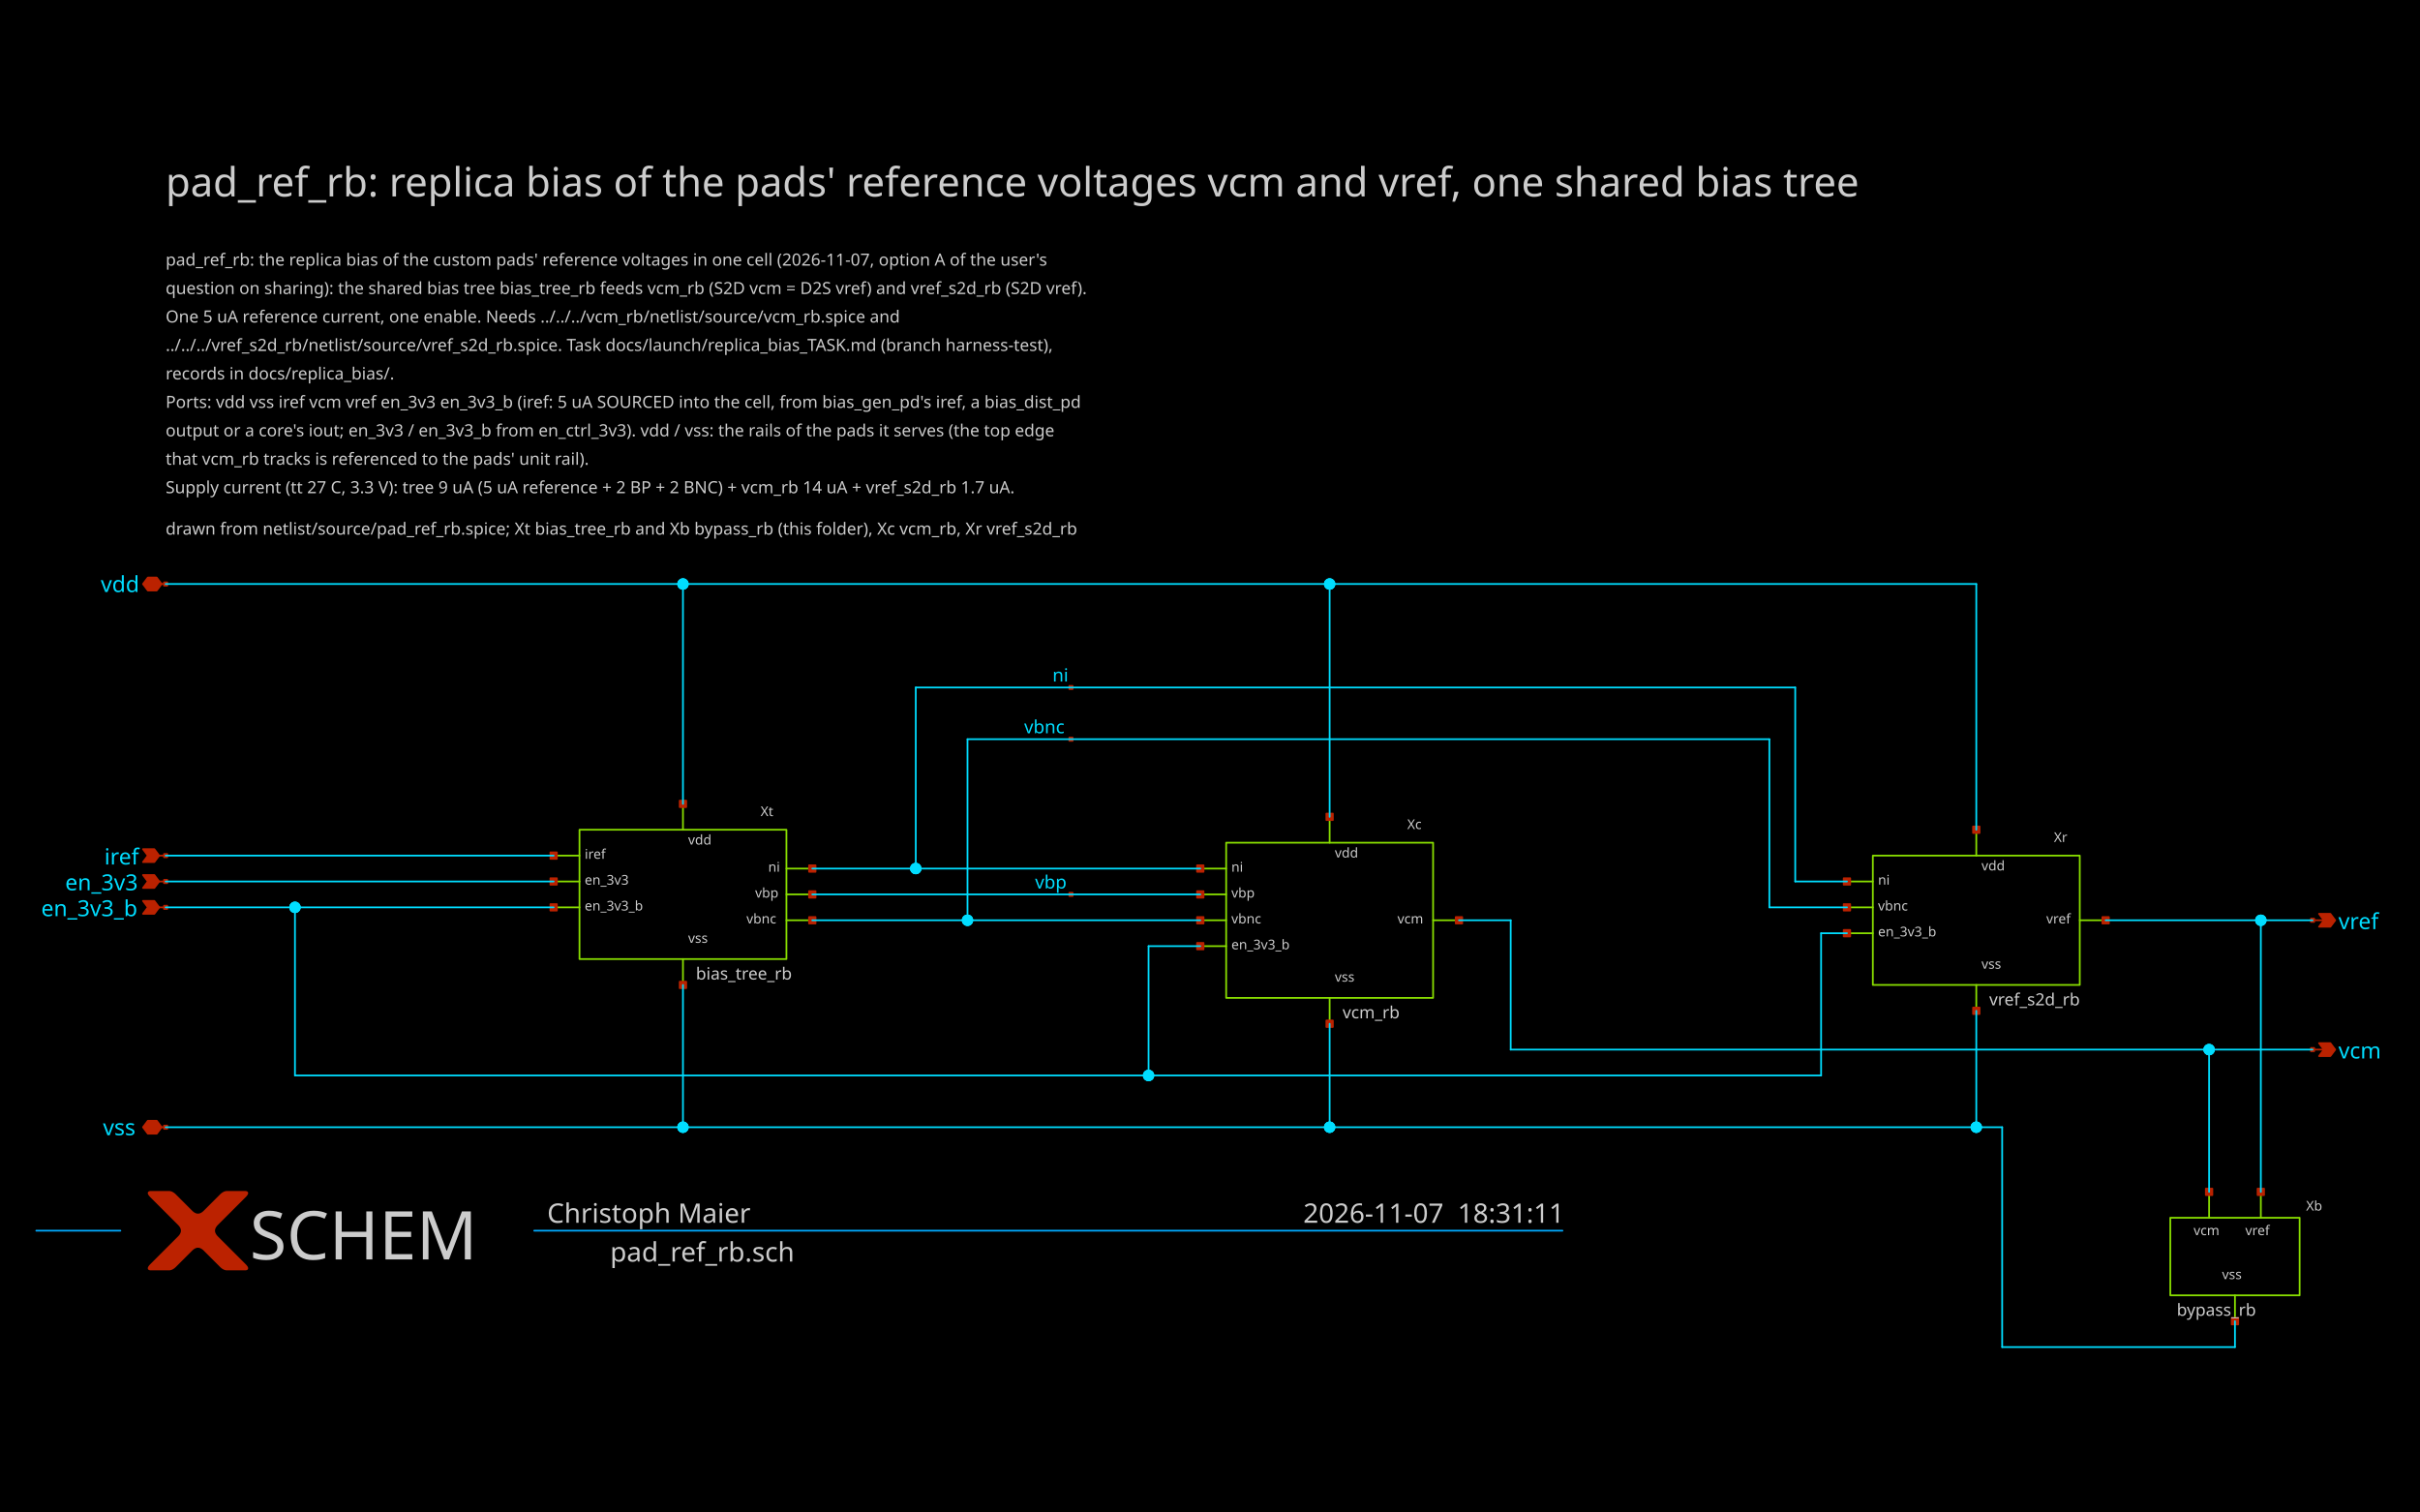
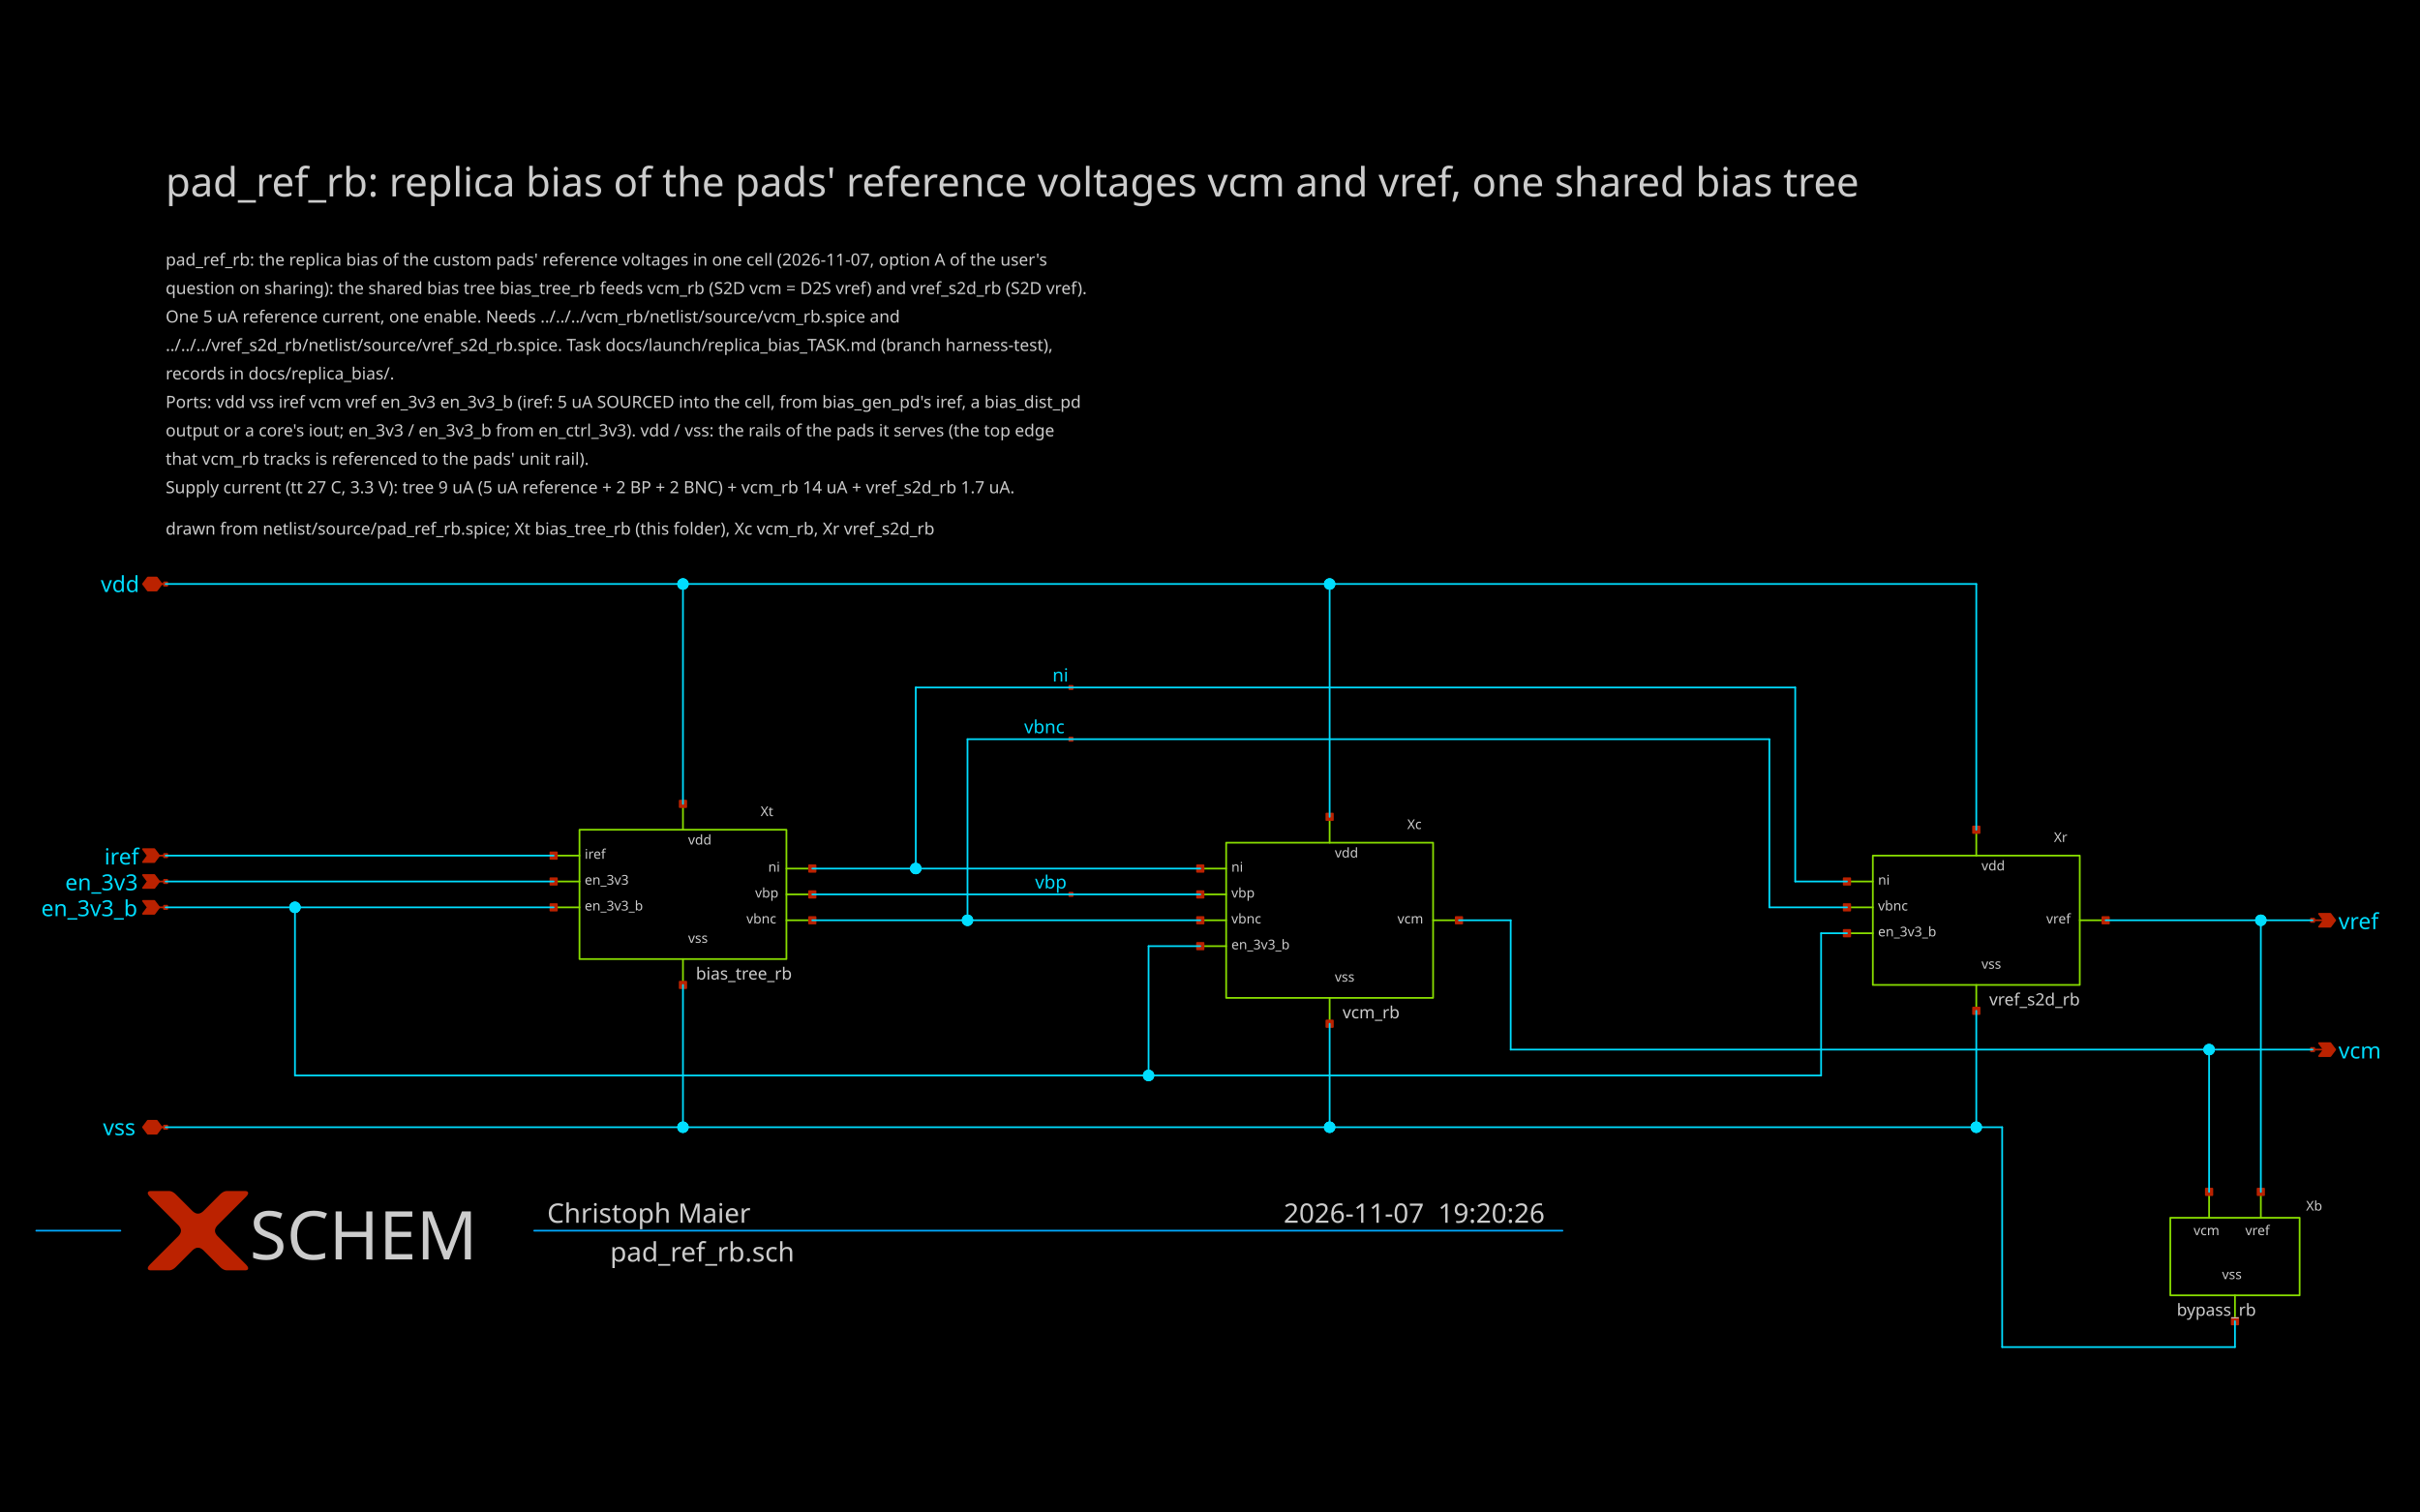
<svg xmlns="http://www.w3.org/2000/svg" width="1111" height="694" version="1.1">
  <style type="text/css">
.l0{
  fill: #000000;
  stroke: #000000;
  stroke-linecap:round;
  stroke-linejoin:round;
  stroke-width: 0.802;
}
.l1{
  fill: #00ddff;
  stroke: #00ddff;
  stroke-linecap:round;
  stroke-linejoin:round;
  stroke-width: 0.802;
}
.l2{
  fill: #4f4f4f; fill-opacity: 0.2;
  stroke: #4f4f4f;
  stroke-linecap:round;
  stroke-linejoin:round;
  stroke-width: 0.802;
}
.l3{
  fill: #cccccc; fill-opacity: 0.5;
  stroke: #cccccc;
  stroke-linecap:round;
  stroke-linejoin:round;
  stroke-width: 0.802;
}
.l4{
  fill: #88dd00;
  stroke: #88dd00;
  stroke-linecap:round;
  stroke-linejoin:round;
  stroke-width: 0.802;
}
.l5{
  fill: #bb2200;
  stroke: #bb2200;
  stroke-linecap:round;
  stroke-linejoin:round;
  stroke-width: 0.802;
}
.l6{
  fill: #00aaff; fill-opacity: 0.5;
  stroke: #00aaff;
  stroke-linecap:round;
  stroke-linejoin:round;
  stroke-width: 0.802;
}
.l7{
  fill: #ff0000; fill-opacity: 0.5;
  stroke: #ff0000;
  stroke-linecap:round;
  stroke-linejoin:round;
  stroke-width: 0.802;
}
.l8{
  fill: #ffff00; fill-opacity: 0.5;
  stroke: #ffff00;
  stroke-linecap:round;
  stroke-linejoin:round;
  stroke-width: 0.802;
}
.l9{
  fill: #ffffff; fill-opacity: 0.5;
  stroke: #ffffff;
  stroke-linecap:round;
  stroke-linejoin:round;
  stroke-width: 0.802;
}
.l10{
  fill: #ff00ff;
  stroke: #ff00ff;
  stroke-linecap:round;
  stroke-linejoin:round;
  stroke-width: 0.802;
}
.l11{
  fill: #00ff00; fill-opacity: 0.5;
  stroke: #00ff00;
  stroke-linecap:round;
  stroke-linejoin:round;
  stroke-width: 0.802;
}
.l12{
  fill: #0044ff; fill-opacity: 0.5;
  stroke: #0044ff;
  stroke-linecap:round;
  stroke-linejoin:round;
  stroke-width: 0.802;
}
.l13{
  fill: #aaaa00; fill-opacity: 0.5;
  stroke: #aaaa00;
  stroke-linecap:round;
  stroke-linejoin:round;
  stroke-width: 0.802;
}
.l14{
  fill: #aaccaa; fill-opacity: 0.2;
  stroke: #aaccaa;
  stroke-linecap:round;
  stroke-linejoin:round;
  stroke-width: 0.802;
}
.l15{
  fill: #ff7777; fill-opacity: 0.5;
  stroke: #ff7777;
  stroke-linecap:round;
  stroke-linejoin:round;
  stroke-width: 0.802;
}
.l16{
  fill: #bfff81; fill-opacity: 0.5;
  stroke: #bfff81;
  stroke-linecap:round;
  stroke-linejoin:round;
  stroke-width: 0.802;
}
.l17{
  fill: #00ffcc; fill-opacity: 0.2;
  stroke: #00ffcc;
  stroke-linecap:round;
  stroke-linejoin:round;
  stroke-width: 0.802;
}
.l18{
  fill: #ce0097; fill-opacity: 0.5;
  stroke: #ce0097;
  stroke-linecap:round;
  stroke-linejoin:round;
  stroke-width: 0.802;
}
.l19{
  fill: #d2d46b; fill-opacity: 0.2;
  stroke: #d2d46b;
  stroke-linecap:round;
  stroke-linejoin:round;
  stroke-width: 0.802;
}
.l20{
  fill: #ef6158; fill-opacity: 0.2;
  stroke: #ef6158;
  stroke-linecap:round;
  stroke-linejoin:round;
  stroke-width: 0.802;
}
.l21{
  fill: #fdb200; fill-opacity: 0.2;
  stroke: #fdb200;
  stroke-linecap:round;
  stroke-linejoin:round;
  stroke-width: 0.802;
}
text {font-family: Sans-Serif;}
</style>
  <rect class="l0" x="0" y="0" width="1111" height="694" />
  <path class="l4" d="M313.544 369.058L313.544 380.933" />
  <path class="l4" d="M313.544 440.309L313.544 452.184" />
  <path class="l4" d="M254.168 392.808L266.043 392.808" />
  <path class="l4" d="M361.044 398.746L372.92 398.746" />
  <path class="l4" d="M361.044 410.621L372.92 410.621" />
  <path class="l4" d="M361.044 422.496L372.92 422.496" />
  <path class="l4" d="M254.168 404.684L266.043 404.684" />
  <path class="l4" d="M254.168 416.559L266.043 416.559" />
  <path class="l4" style="fill:none;" d="M266.043 380.933L361.044 380.933L361.044 440.309L266.043 440.309L266.043 380.933" />
  <path class="l4" d="M610.423 374.996L610.423 386.871" />
  <path class="l4" d="M610.423 458.122L610.423 469.997" />
  <path class="l4" d="M551.047 398.746L562.922 398.746" />
  <path class="l4" d="M551.047 410.621L562.922 410.621" />
  <path class="l4" d="M551.047 422.496L562.922 422.496" />
  <path class="l4" d="M657.923 422.496L669.798 422.496" />
  <path class="l4" d="M551.047 434.371L562.922 434.371" />
  <path class="l4" style="fill:none;" d="M562.922 386.871L657.923 386.871L657.923 458.122L562.922 458.122L562.922 386.871" />
  <path class="l4" d="M907.301 380.933L907.301 392.808" />
  <path class="l4" d="M907.301 452.184L907.301 464.059" />
  <path class="l4" d="M847.926 404.684L859.801 404.684" />
  <path class="l4" d="M847.926 416.559L859.801 416.559" />
  <path class="l4" d="M954.802 422.496L966.677 422.496" />
  <path class="l4" d="M847.926 428.434L859.801 428.434" />
  <path class="l4" style="fill:none;" d="M859.801 392.808L954.802 392.808L954.802 452.184L859.801 452.184L859.801 392.808" />
  <path class="l4" d="M1026.05 594.686L1026.05 606.561" />
  <path class="l4" d="M1014.18 547.185L1014.18 559.061" />
  <path class="l4" d="M1037.93 547.185L1037.93 559.061" />
  <path class="l4" style="fill:none;" d="M996.365 559.061L1055.74 559.061L1055.74 594.686L996.365 594.686L996.365 559.061" />
  <path class="l5" d="M74.185 268.119L76.041 268.119" />
  <path class="l5" d="M67.877 271.088L65.65 268.119L67.877 265.151L71.959 265.151L74.185 268.119L71.959 271.088L67.877 271.088" />
  <path class="l5" d="M75.299 267.377L76.783 267.377L76.783 268.862L75.299 268.862L75.299 267.377z" />
  <path class="l5" d="M74.185 517.497L76.041 517.497" />
  <path class="l5" d="M67.877 520.466L65.65 517.497L67.877 514.529L71.959 514.529L74.185 517.497L71.959 520.466L67.877 520.466" />
  <path class="l5" d="M75.299 516.755L76.783 516.755L76.783 518.24L75.299 518.24L75.299 516.755z" />
  <path class="l5" d="M73.072 392.808L76.041 392.808" />
  <path class="l5" d="M73.072 392.808L70.845 389.84L65.65 389.84L67.877 392.808L65.65 395.777L70.845 395.777L73.072 392.808" />
  <path class="l5" d="M75.299 392.066L76.783 392.066L76.783 393.551L75.299 393.551L75.299 392.066z" />
  <path class="l5" d="M1061.68 481.872L1066.87 481.872" />
  <path class="l5" d="M1072.07 481.872L1069.84 478.903L1064.65 478.903L1066.87 481.872L1064.65 484.841L1069.84 484.841L1072.07 481.872" />
  <path class="l5" d="M1060.94 481.13L1062.42 481.13L1062.42 482.614L1060.94 482.614L1060.94 481.13z" />
  <path class="l5" d="M1061.68 422.496L1066.87 422.496" />
  <path class="l5" d="M1072.07 422.496L1069.84 419.527L1064.65 419.527L1066.87 422.496L1064.65 425.465L1069.84 425.465L1072.07 422.496" />
  <path class="l5" d="M1060.94 421.754L1062.42 421.754L1062.42 423.238L1060.94 423.238L1060.94 421.754z" />
  <path class="l5" d="M73.072 404.684L76.041 404.684" />
  <path class="l5" d="M73.072 404.684L70.845 401.715L65.65 401.715L67.877 404.684L65.65 407.652L70.845 407.652L73.072 404.684" />
  <path class="l5" d="M75.299 403.941L76.783 403.941L76.783 405.426L75.299 405.426L75.299 403.941z" />
  <path class="l5" d="M73.072 416.559L76.041 416.559" />
  <path class="l5" d="M73.072 416.559L70.845 413.59L65.65 413.59L67.877 416.559L65.65 419.527L70.845 419.527L73.072 416.559" />
  <path class="l5" d="M75.299 415.817L76.783 415.817L76.783 417.301L75.299 417.301L75.299 415.817z" />
  <path class="l5" d="M312.059 367.574L315.028 367.574L315.028 370.542L312.059 370.542L312.059 367.574z" />
  <path class="l5" d="M312.059 450.7L315.028 450.7L315.028 453.669L312.059 453.669L312.059 450.7z" />
  <path class="l5" d="M252.684 391.324L255.652 391.324L255.652 394.293L252.684 394.293L252.684 391.324z" />
  <path class="l5" d="M371.435 397.262L374.404 397.262L374.404 400.23L371.435 400.23L371.435 397.262z" />
  <path class="l5" d="M371.435 409.137L374.404 409.137L374.404 412.106L371.435 412.106L371.435 409.137z" />
  <path class="l5" d="M371.435 421.012L374.404 421.012L374.404 423.981L371.435 423.981L371.435 421.012z" />
  <path class="l5" d="M252.684 403.199L255.652 403.199L255.652 406.168L252.684 406.168L252.684 403.199z" />
  <path class="l5" d="M252.684 415.074L255.652 415.074L255.652 418.043L252.684 418.043L252.684 415.074z" />
  <path class="l5" d="M608.938 373.511L611.907 373.511L611.907 376.48L608.938 376.48L608.938 373.511z" />
  <path class="l5" d="M608.938 468.512L611.907 468.512L611.907 471.481L608.938 471.481L608.938 468.512z" />
  <path class="l5" d="M549.562 397.262L552.531 397.262L552.531 400.23L549.562 400.23L549.562 397.262z" />
  <path class="l5" d="M549.562 409.137L552.531 409.137L552.531 412.106L549.562 412.106L549.562 409.137z" />
  <path class="l5" d="M549.562 421.012L552.531 421.012L552.531 423.981L549.562 423.981L549.562 421.012z" />
  <path class="l5" d="M668.314 421.012L671.283 421.012L671.283 423.981L668.314 423.981L668.314 421.012z" />
  <path class="l5" d="M549.562 432.887L552.531 432.887L552.531 435.856L549.562 435.856L549.562 432.887z" />
  <path class="l5" d="M905.817 379.449L908.786 379.449L908.786 382.418L905.817 382.418L905.817 379.449z" />
  <path class="l5" d="M905.817 462.575L908.786 462.575L908.786 465.544L905.817 465.544L905.817 462.575z" />
  <path class="l5" d="M846.441 403.199L849.41 403.199L849.41 406.168L846.441 406.168L846.441 403.199z" />
  <path class="l5" d="M846.441 415.074L849.41 415.074L849.41 418.043L846.441 418.043L846.441 415.074z" />
  <path class="l5" d="M965.193 421.012L968.162 421.012L968.162 423.981L965.193 423.981L965.193 421.012z" />
  <path class="l5" d="M846.441 426.949L849.41 426.949L849.41 429.918L846.441 429.918L846.441 426.949z" />
  <path class="l5" d="M1024.57 605.077L1027.54 605.077L1027.54 608.046L1024.57 608.046L1024.57 605.077z" />
  <path class="l5" d="M1012.69 545.701L1015.66 545.701L1015.66 548.67L1012.69 548.67L1012.69 545.701z" />
  <path class="l5" d="M1036.44 545.701L1039.41 545.701L1039.41 548.67L1036.44 548.67L1036.44 545.701z" />
  <path class="l5" d="M490.929 314.878L492.413 314.878L492.413 316.362L490.929 316.362L490.929 314.878z" />
  <path class="l5" d="M490.929 338.628L492.413 338.628L492.413 340.112L490.929 340.112L490.929 338.628z" />
  <path class="l5" d="M490.929 409.879L492.413 409.879L492.413 411.363L490.929 411.363L490.929 409.879z" />
  <path class="l5" d="M105.729 556.092L105.543 556.277L105.358 556.463L105.172 556.648L104.986 556.834L104.801 557.019L104.615 557.205L104.43 557.391L104.244 557.576L104.059 557.762L103.873 557.947L103.688 558.133L103.502 558.318L103.316 558.504L103.131 558.689L102.945 558.875L102.76 559.061L102.574 559.246L102.389 559.432L102.203 559.617L102.018 559.803L101.832 559.988L101.647 560.174L101.461 560.359L101.275 560.545L101.09 560.73L100.904 560.916L100.719 561.102L100.533 561.287L100.348 561.473L100.162 561.658L99.977 561.844L99.791 562.029L99.791 562.029L99.611 562.215L99.443 562.4L99.287 562.586L99.142 562.772L99.008 562.957L98.886 563.143L98.776 563.328L98.678 563.514L98.591 563.699L98.515 563.885L98.452 564.07L98.399 564.256L98.359 564.441L98.33 564.627L98.312 564.813L98.307 564.998L98.312 565.184L98.33 565.369L98.359 565.555L98.399 565.74L98.452 565.926L98.515 566.111L98.591 566.297L98.678 566.482L98.776 566.668L98.886 566.854L99.008 567.039L99.142 567.225L99.287 567.41L99.443 567.596L99.611 567.781L99.791 567.967L99.791 567.967L99.977 568.153L100.165 568.341L100.354 568.53L100.545 568.721L100.737 568.913L100.93 569.106L101.125 569.301L101.322 569.498L101.52 569.696L101.719 569.895L101.92 570.096L102.122 570.298L102.326 570.502L102.531 570.707L102.737 570.913L102.945 571.121L103.155 571.331L103.366 571.542L103.578 571.754L103.792 571.968L104.007 572.183L104.224 572.4L104.442 572.618L104.662 572.838L104.883 573.059L105.105 573.281L105.329 573.505L105.555 573.731L105.782 573.957L106.01 574.186L106.24 574.415L106.471 574.647L106.471 574.647L106.701 574.877L106.929 575.105L107.154 575.329L107.375 575.551L107.594 575.77L107.81 575.986L108.023 576.199L108.234 576.409L108.441 576.617L108.645 576.821L108.847 577.023L109.045 577.221L109.241 577.417L109.434 577.61L109.624 577.8L109.811 577.987L109.995 578.171L110.176 578.352L110.354 578.53L110.53 578.706L110.702 578.878L110.872 579.048L111.039 579.214L111.202 579.378L111.363 579.539L111.521 579.697L111.676 579.852L111.829 580.004L111.978 580.154L112.124 580.3L112.268 580.444L112.408 580.584L112.408 580.584L112.543 580.721L112.669 580.854L112.787 580.982L112.895 581.106L112.995 581.226L113.087 581.341L113.169 581.452L113.243 581.558L113.309 581.661L113.365 581.758L113.413 581.852L113.452 581.941L113.483 582.026L113.504 582.106L113.517 582.182L113.522 582.254L113.517 582.322L113.504 582.385L113.483 582.443L113.452 582.498L113.413 582.548L113.365 582.593L113.309 582.635L113.243 582.672L113.169 582.704L113.087 582.733L112.995 582.756L112.895 582.776L112.787 582.791L112.669 582.802L112.543 582.809L112.408 582.811L112.408 582.811L112.269 582.811L112.13 582.811L111.991 582.811L111.852 582.811L111.713 582.811L111.573 582.811L111.434 582.811L111.295 582.811L111.156 582.811L111.017 582.811L110.878 582.811L110.738 582.811L110.599 582.811L110.46 582.811L110.321 582.811L110.182 582.811L110.043 582.811L109.903 582.811L109.764 582.811L109.625 582.811L109.486 582.811L109.347 582.811L109.208 582.811L109.069 582.811L108.929 582.811L108.79 582.811L108.651 582.811L108.512 582.811L108.373 582.811L108.234 582.811L108.094 582.811L107.955 582.811L107.955 582.811L107.817 582.811L107.68 582.811L107.544 582.811L107.41 582.811L107.278 582.811L107.146 582.811L107.017 582.811L106.888 582.811L106.761 582.811L106.636 582.811L106.512 582.811L106.39 582.811L106.269 582.811L106.149 582.811L106.031 582.811L105.914 582.811L105.799 582.811L105.685 582.811L105.573 582.811L105.462 582.811L105.352 582.811L105.244 582.811L105.138 582.811L105.033 582.811L104.929 582.811L104.827 582.811L104.726 582.811L104.627 582.811L104.529 582.811L104.433 582.811L104.338 582.811L104.244 582.811L104.244 582.811L104.151 582.809L104.059 582.805L103.966 582.798L103.873 582.788L103.78 582.775L103.688 582.759L103.595 582.74L103.502 582.718L103.409 582.693L103.316 582.666L103.224 582.635L103.131 582.602L103.038 582.566L102.945 582.527L102.853 582.485L102.76 582.44L102.667 582.392L102.574 582.341L102.482 582.288L102.389 582.231L102.296 582.172L102.203 582.109L102.11 582.044L102.018 581.976L101.925 581.905L101.832 581.831L101.739 581.754L101.647 581.674L101.554 581.592L101.461 581.506L101.368 581.418L101.275 581.326L101.275 581.326L101.183 581.234L101.09 581.141L100.997 581.048L100.904 580.955L100.812 580.863L100.719 580.77L100.626 580.677L100.533 580.584L100.44 580.491L100.348 580.399L100.255 580.306L100.162 580.213L100.069 580.12L99.977 580.028L99.884 579.935L99.791 579.842L99.698 579.749L99.606 579.656L99.513 579.564L99.42 579.471L99.327 579.378L99.234 579.285L99.142 579.193L99.049 579.1L98.956 579.007L98.863 578.914L98.77 578.822L98.678 578.729L98.585 578.636L98.492 578.543L98.399 578.45L98.307 578.358L98.307 578.358L98.212 578.263L98.115 578.166L98.015 578.066L97.912 577.963L97.807 577.858L97.698 577.749L97.586 577.637L97.472 577.523L97.354 577.405L97.234 577.285L97.111 577.162L96.985 577.036L96.856 576.907L96.724 576.775L96.589 576.64L96.451 576.502L96.311 576.362L96.167 576.218L96.021 576.072L95.871 575.922L95.719 575.77L95.564 575.615L95.406 575.457L95.245 575.296L95.081 575.132L94.915 574.966L94.745 574.796L94.573 574.623L94.397 574.448L94.219 574.27L94.038 574.089L93.853 573.904L93.853 573.904L93.668 573.725L93.482 573.557L93.297 573.4L93.111 573.255L92.926 573.122L92.74 573L92.555 572.89L92.369 572.791L92.183 572.704L91.998 572.629L91.812 572.565L91.627 572.513L91.441 572.472L91.256 572.443L91.07 572.426L90.885 572.42L90.699 572.426L90.514 572.443L90.328 572.472L90.142 572.513L89.957 572.565L89.771 572.629L89.586 572.704L89.4 572.791L89.215 572.89L89.029 573L88.844 573.122L88.658 573.255L88.473 573.4L88.287 573.557L88.102 573.725L87.916 573.904L87.916 573.904L87.732 574.089L87.551 574.27L87.372 574.448L87.197 574.623L87.024 574.796L86.855 574.966L86.688 575.132L86.524 575.296L86.363 575.457L86.205 575.615L86.05 575.77L85.898 575.922L85.749 576.072L85.602 576.218L85.459 576.362L85.318 576.502L85.18 576.64L85.046 576.775L84.914 576.907L84.785 577.036L84.659 577.162L84.535 577.285L84.415 577.405L84.298 577.523L84.183 577.637L84.072 577.749L83.963 577.858L83.857 577.963L83.754 578.066L83.654 578.166L83.557 578.263L83.463 578.358L83.463 578.358L83.37 578.45L83.277 578.543L83.184 578.636L83.092 578.729L82.999 578.822L82.906 578.914L82.813 579.007L82.721 579.1L82.628 579.193L82.535 579.285L82.442 579.378L82.349 579.471L82.257 579.564L82.164 579.656L82.071 579.749L81.978 579.842L81.886 579.935L81.793 580.028L81.7 580.12L81.607 580.213L81.514 580.306L81.422 580.399L81.329 580.491L81.236 580.584L81.143 580.677L81.051 580.77L80.958 580.863L80.865 580.955L80.772 581.048L80.68 581.141L80.587 581.234L80.494 581.326L80.494 581.326L80.401 581.418L80.308 581.506L80.216 581.592L80.123 581.674L80.03 581.754L79.937 581.831L79.844 581.905L79.752 581.976L79.659 582.044L79.566 582.109L79.473 582.172L79.381 582.231L79.288 582.288L79.195 582.341L79.102 582.392L79.01 582.44L78.917 582.485L78.824 582.527L78.731 582.566L78.638 582.602L78.546 582.635L78.453 582.666L78.36 582.693L78.267 582.718L78.175 582.74L78.082 582.759L77.989 582.775L77.896 582.788L77.803 582.798L77.711 582.805L77.618 582.809L77.525 582.811L77.525 582.811L77.432 582.811L77.337 582.811L77.24 582.811L77.142 582.811L77.043 582.811L76.942 582.811L76.84 582.811L76.737 582.811L76.632 582.811L76.525 582.811L76.417 582.811L76.308 582.811L76.197 582.811L76.084 582.811L75.971 582.811L75.855 582.811L75.739 582.811L75.62 582.811L75.501 582.811L75.38 582.811L75.257 582.811L75.133 582.811L75.008 582.811L74.881 582.811L74.753 582.811L74.623 582.811L74.492 582.811L74.359 582.811L74.225 582.811L74.09 582.811L73.953 582.811L73.814 582.811L73.814 582.811L73.675 582.811L73.536 582.811L73.397 582.811L73.257 582.811L73.118 582.811L72.979 582.811L72.84 582.811L72.701 582.811L72.562 582.811L72.422 582.811L72.283 582.811L72.144 582.811L72.005 582.811L71.866 582.811L71.727 582.811L71.588 582.811L71.448 582.811L71.309 582.811L71.17 582.811L71.031 582.811L70.892 582.811L70.753 582.811L70.613 582.811L70.474 582.811L70.335 582.811L70.196 582.811L70.057 582.811L69.918 582.811L69.778 582.811L69.639 582.811L69.5 582.811L69.361 582.811L69.361 582.811L69.226 582.809L69.1 582.802L68.983 582.791L68.874 582.776L68.774 582.756L68.683 582.733L68.6 582.704L68.526 582.672L68.461 582.635L68.404 582.593L68.356 582.548L68.317 582.498L68.287 582.443L68.265 582.385L68.252 582.322L68.248 582.254L68.252 582.182L68.265 582.106L68.287 582.026L68.317 581.941L68.356 581.852L68.404 581.758L68.461 581.661L68.526 581.558L68.6 581.452L68.683 581.341L68.774 581.226L68.874 581.106L68.983 580.982L69.1 580.854L69.226 580.721L69.361 580.584L69.361 580.584L69.502 580.444L69.645 580.3L69.791 580.154L69.941 580.004L70.093 579.852L70.248 579.697L70.406 579.539L70.567 579.378L70.731 579.214L70.898 579.048L71.067 578.878L71.24 578.706L71.415 578.53L71.593 578.352L71.775 578.171L71.959 577.987L72.146 577.8L72.336 577.61L72.528 577.417L72.724 577.221L72.923 577.023L73.124 576.821L73.329 576.617L73.536 576.409L73.746 576.199L73.959 575.986L74.175 575.77L74.394 575.551L74.616 575.329L74.841 575.105L75.068 574.877L75.299 574.647L75.299 574.647L75.53 574.415L75.76 574.186L75.988 573.957L76.215 573.731L76.44 573.505L76.664 573.281L76.887 573.059L77.108 572.838L77.327 572.618L77.545 572.4L77.762 572.183L77.977 571.968L78.191 571.754L78.404 571.542L78.615 571.331L78.824 571.121L79.032 570.913L79.239 570.707L79.444 570.502L79.647 570.298L79.85 570.096L80.05 569.895L80.25 569.696L80.448 569.498L80.644 569.301L80.839 569.106L81.032 568.913L81.225 568.721L81.415 568.53L81.604 568.341L81.792 568.153L81.978 567.967L81.978 567.967L82.158 567.781L82.326 567.596L82.483 567.41L82.628 567.225L82.761 567.039L82.883 566.854L82.993 566.668L83.092 566.482L83.179 566.297L83.254 566.111L83.318 565.926L83.37 565.74L83.41 565.555L83.439 565.369L83.457 565.184L83.463 564.998L83.457 564.813L83.439 564.627L83.41 564.441L83.37 564.256L83.318 564.07L83.254 563.885L83.179 563.699L83.092 563.514L82.993 563.328L82.883 563.143L82.761 562.957L82.628 562.772L82.483 562.586L82.326 562.4L82.158 562.215L81.978 562.029L81.978 562.029L81.792 561.843L81.604 561.655L81.415 561.466L81.225 561.276L81.032 561.083L80.839 560.89L80.644 560.695L80.448 560.499L80.25 560.301L80.05 560.101L79.85 559.901L79.647 559.698L79.444 559.495L79.239 559.29L79.032 559.083L78.824 558.875L78.615 558.666L78.404 558.455L78.191 558.242L77.977 558.028L77.762 557.813L77.545 557.596L77.327 557.378L77.108 557.159L76.887 556.938L76.664 556.715L76.44 556.491L76.215 556.266L75.988 556.039L75.76 555.811L75.53 555.581L75.299 555.35L75.299 555.35L75.068 555.119L74.841 554.891L74.616 554.667L74.394 554.445L74.175 554.226L73.959 554.01L73.746 553.797L73.536 553.587L73.329 553.38L73.124 553.175L72.923 552.974L72.724 552.775L72.528 552.579L72.336 552.387L72.146 552.197L71.959 552.01L71.775 551.826L71.593 551.644L71.415 551.466L71.24 551.291L71.067 551.118L70.898 550.949L70.731 550.782L70.567 550.618L70.406 550.457L70.248 550.299L70.093 550.144L69.941 549.992L69.791 549.842L69.645 549.696L69.502 549.553L69.361 549.412L69.361 549.412L69.226 549.275L69.1 549.142L68.983 549.014L68.874 548.89L68.774 548.771L68.683 548.655L68.6 548.544L68.526 548.438L68.461 548.336L68.404 548.238L68.356 548.144L68.317 548.055L68.287 547.97L68.265 547.89L68.252 547.814L68.248 547.742L68.252 547.675L68.265 547.612L68.287 547.553L68.317 547.498L68.356 547.448L68.404 547.403L68.461 547.361L68.526 547.325L68.6 547.292L68.683 547.264L68.774 547.24L68.874 547.22L68.983 547.205L69.1 547.194L69.226 547.188L69.361 547.185L69.361 547.185L69.5 547.185L69.639 547.185L69.778 547.185L69.918 547.185L70.057 547.185L70.196 547.185L70.335 547.185L70.474 547.185L70.613 547.185L70.753 547.185L70.892 547.185L71.031 547.185L71.17 547.185L71.309 547.185L71.448 547.185L71.588 547.185L71.727 547.185L71.866 547.185L72.005 547.185L72.144 547.185L72.283 547.185L72.422 547.185L72.562 547.185L72.701 547.185L72.84 547.185L72.979 547.185L73.118 547.185L73.257 547.185L73.397 547.185L73.536 547.185L73.675 547.185L73.814 547.185L73.814 547.185L73.953 547.185L74.09 547.185L74.225 547.185L74.359 547.185L74.492 547.185L74.623 547.185L74.753 547.185L74.881 547.185L75.008 547.185L75.133 547.185L75.257 547.185L75.38 547.185L75.501 547.185L75.62 547.185L75.739 547.185L75.855 547.185L75.971 547.185L76.084 547.185L76.197 547.185L76.308 547.185L76.417 547.185L76.525 547.185L76.632 547.185L76.737 547.185L76.84 547.185L76.942 547.185L77.043 547.185L77.142 547.185L77.24 547.185L77.337 547.185L77.432 547.185L77.525 547.185L77.525 547.185L77.618 547.187L77.711 547.191L77.803 547.198L77.896 547.209L77.989 547.222L78.082 547.238L78.175 547.256L78.267 547.278L78.36 547.303L78.453 547.33L78.546 547.361L78.638 547.394L78.731 547.43L78.824 547.469L78.917 547.512L79.01 547.556L79.102 547.604L79.195 547.655L79.288 547.709L79.381 547.765L79.473 547.825L79.566 547.887L79.659 547.952L79.752 548.02L79.844 548.091L79.937 548.165L80.03 548.242L80.123 548.322L80.216 548.404L80.308 548.49L80.401 548.578L80.494 548.67L80.494 548.67L80.587 548.763L80.68 548.855L80.772 548.948L80.865 549.041L80.958 549.134L81.051 549.226L81.143 549.319L81.236 549.412L81.329 549.505L81.422 549.598L81.514 549.69L81.607 549.783L81.7 549.876L81.793 549.969L81.886 550.061L81.978 550.154L82.071 550.247L82.164 550.34L82.257 550.432L82.349 550.525L82.442 550.618L82.535 550.711L82.628 550.804L82.721 550.896L82.813 550.989L82.906 551.082L82.999 551.175L83.092 551.267L83.184 551.36L83.277 551.453L83.37 551.546L83.463 551.639L83.463 551.639L83.557 551.733L83.654 551.83L83.754 551.93L83.857 552.033L83.963 552.139L84.072 552.247L84.183 552.359L84.298 552.474L84.415 552.591L84.535 552.711L84.659 552.834L84.785 552.961L84.914 553.09L85.046 553.222L85.18 553.356L85.318 553.494L85.459 553.635L85.602 553.778L85.749 553.925L85.898 554.074L86.05 554.226L86.205 554.381L86.363 554.539L86.524 554.7L86.688 554.864L86.855 555.031L87.024 555.2L87.197 555.373L87.372 555.548L87.551 555.726L87.732 555.908L87.916 556.092L87.916 556.092L88.102 556.271L88.287 556.44L88.473 556.596L88.658 556.741L88.844 556.875L89.029 556.996L89.215 557.106L89.4 557.205L89.586 557.292L89.771 557.367L89.957 557.431L90.142 557.483L90.328 557.524L90.514 557.553L90.699 557.57L90.885 557.576L91.07 557.57L91.256 557.553L91.441 557.524L91.627 557.483L91.812 557.431L91.998 557.367L92.183 557.292L92.369 557.205L92.555 557.106L92.74 556.996L92.926 556.875L93.111 556.741L93.297 556.596L93.482 556.44L93.668 556.271L93.853 556.092L93.853 556.092L94.038 555.908L94.219 555.726L94.397 555.548L94.573 555.373L94.745 555.2L94.915 555.031L95.081 554.864L95.245 554.7L95.406 554.539L95.564 554.381L95.719 554.226L95.871 554.074L96.021 553.925L96.167 553.778L96.311 553.635L96.451 553.494L96.589 553.356L96.724 553.222L96.856 553.09L96.985 552.961L97.111 552.834L97.234 552.711L97.354 552.591L97.472 552.474L97.586 552.359L97.698 552.247L97.807 552.139L97.912 552.033L98.015 551.93L98.115 551.83L98.212 551.733L98.307 551.639L98.307 551.639L98.399 551.546L98.492 551.453L98.585 551.36L98.678 551.267L98.77 551.175L98.863 551.082L98.956 550.989L99.049 550.896L99.142 550.804L99.234 550.711L99.327 550.618L99.42 550.525L99.513 550.432L99.606 550.34L99.698 550.247L99.791 550.154L99.884 550.061L99.977 549.969L100.069 549.876L100.162 549.783L100.255 549.69L100.348 549.598L100.44 549.505L100.533 549.412L100.626 549.319L100.719 549.226L100.812 549.134L100.904 549.041L100.997 548.948L101.09 548.855L101.183 548.763L101.275 548.67L101.275 548.67L101.368 548.578L101.461 548.49L101.554 548.404L101.647 548.322L101.739 548.242L101.832 548.165L101.925 548.091L102.018 548.02L102.11 547.952L102.203 547.887L102.296 547.825L102.389 547.765L102.482 547.709L102.574 547.655L102.667 547.604L102.76 547.556L102.853 547.512L102.945 547.469L103.038 547.43L103.131 547.394L103.224 547.361L103.316 547.33L103.409 547.303L103.502 547.278L103.595 547.256L103.688 547.238L103.78 547.222L103.873 547.209L103.966 547.198L104.059 547.191L104.151 547.187L104.244 547.185L104.244 547.185L104.338 547.185L104.433 547.185L104.529 547.185L104.627 547.185L104.726 547.185L104.827 547.185L104.929 547.185L105.033 547.185L105.138 547.185L105.244 547.185L105.352 547.185L105.462 547.185L105.573 547.185L105.685 547.185L105.799 547.185L105.914 547.185L106.031 547.185L106.149 547.185L106.269 547.185L106.39 547.185L106.512 547.185L106.636 547.185L106.761 547.185L106.888 547.185L107.017 547.185L107.146 547.185L107.278 547.185L107.41 547.185L107.544 547.185L107.68 547.185L107.817 547.185L107.955 547.185L107.955 547.185L108.094 547.185L108.234 547.185L108.373 547.185L108.512 547.185L108.651 547.185L108.79 547.185L108.929 547.185L109.069 547.185L109.208 547.185L109.347 547.185L109.486 547.185L109.625 547.185L109.764 547.185L109.903 547.185L110.043 547.185L110.182 547.185L110.321 547.185L110.46 547.185L110.599 547.185L110.738 547.185L110.878 547.185L111.017 547.185L111.156 547.185L111.295 547.185L111.434 547.185L111.573 547.185L111.713 547.185L111.852 547.185L111.991 547.185L112.13 547.185L112.269 547.185L112.408 547.185L112.408 547.185L112.543 547.188L112.669 547.194L112.787 547.205L112.895 547.22L112.995 547.24L113.087 547.264L113.169 547.292L113.243 547.325L113.309 547.361L113.365 547.403L113.413 547.448L113.452 547.498L113.483 547.553L113.504 547.612L113.517 547.675L113.522 547.742L113.517 547.814L113.504 547.89L113.483 547.97L113.452 548.055L113.413 548.144L113.365 548.238L113.309 548.336L113.243 548.438L113.169 548.544L113.087 548.655L112.995 548.771L112.895 548.89L112.787 549.014L112.669 549.142L112.543 549.275L112.408 549.412L112.408 549.412L112.267 549.553L112.121 549.699L111.971 549.849L111.817 550.003L111.658 550.162L111.495 550.325L111.328 550.493L111.156 550.664L110.98 550.841L110.799 551.021L110.615 551.206L110.425 551.395L110.232 551.589L110.034 551.786L109.832 551.989L109.625 552.195L109.414 552.406L109.199 552.621L108.979 552.841L108.755 553.065L108.527 553.293L108.294 553.526L108.057 553.763L107.816 554.004L107.57 554.25L107.32 554.5L107.066 554.754L106.807 555.013L106.544 555.276L106.277 555.544L106.005 555.816L105.729 556.092" />
  <path class="l6" d="M245.262 564.998L717.299 564.998" />
  <path class="l6" d="M16.665 564.998L55.259 564.998" />
  <text fill="#00ddff" xml:space="preserve" font-size="10.189" transform="translate(46.2584, 271.804)">vdd</text>
  <text fill="#00ddff" xml:space="preserve" font-size="10.189" transform="translate(47.2584, 521.183)">vss</text>
  <text fill="#00ddff" xml:space="preserve" font-size="10.189" transform="translate(47.9078, 396.865)">iref</text>
  <text fill="#00ddff" xml:space="preserve" font-size="10.189" transform="translate(1073.55, 485.928)">vcm</text>
  <text fill="#00ddff" xml:space="preserve" font-size="10.189" transform="translate(1073.55, 426.552)">vref</text>
  <text fill="#00ddff" xml:space="preserve" font-size="10.189" transform="translate(29.9078, 408.74)">en_3v3</text>
  <text fill="#00ddff" xml:space="preserve" font-size="10.189" transform="translate(18.9078, 420.615)">en_3v3_b</text>
  <text fill="#cccccc" xml:space="preserve" font-size="6.175" transform="translate(268.418, 394.259)">iref</text>
  <text fill="#cccccc" xml:space="preserve" font-size="6.175" transform="translate(352.669, 400.197)">ni</text>
  <text fill="#cccccc" xml:space="preserve" font-size="6.175" transform="translate(346.669, 412.072)">vbp</text>
  <text fill="#cccccc" xml:space="preserve" font-size="6.175" transform="translate(342.669, 423.947)">vbnc</text>
  <text fill="#cccccc" xml:space="preserve" font-size="6.175" transform="translate(268.418, 406.134)">en_3v3</text>
  <text fill="#cccccc" xml:space="preserve" font-size="6.175" transform="translate(268.418, 418.009)">en_3v3_b</text>
  <text fill="#cccccc" xml:space="preserve" font-size="7.719" transform="translate(319.481, 449.693)">bias_tree_rb</text>
  <text fill="#cccccc" xml:space="preserve" font-size="6.175" transform="translate(349.169, 374.665)">Xt</text>
  <text fill="#cccccc" xml:space="preserve" font-size="6.175" transform="translate(315.919, 387.728)">vdd</text>
  <text fill="#cccccc" xml:space="preserve" font-size="6.175" transform="translate(315.919, 432.853)">vss</text>
  <text fill="#cccccc" xml:space="preserve" font-size="6.175" transform="translate(565.297, 400.197)">ni</text>
  <text fill="#cccccc" xml:space="preserve" font-size="6.175" transform="translate(565.297, 412.072)">vbp</text>
  <text fill="#cccccc" xml:space="preserve" font-size="6.175" transform="translate(565.297, 423.947)">vbnc</text>
  <text fill="#cccccc" xml:space="preserve" font-size="6.175" transform="translate(641.548, 423.947)">vcm</text>
  <text fill="#cccccc" xml:space="preserve" font-size="6.175" transform="translate(565.297, 435.822)">en_3v3_b</text>
  <text fill="#cccccc" xml:space="preserve" font-size="7.719" transform="translate(616.36, 467.505)">vcm_rb</text>
  <text fill="#cccccc" xml:space="preserve" font-size="6.175" transform="translate(646.048, 380.603)">Xc</text>
  <text fill="#cccccc" xml:space="preserve" font-size="6.175" transform="translate(612.798, 393.665)">vdd</text>
  <text fill="#cccccc" xml:space="preserve" font-size="6.175" transform="translate(612.798, 450.666)">vss</text>
  <text fill="#cccccc" xml:space="preserve" font-size="6.175" transform="translate(862.176, 406.134)">ni</text>
  <text fill="#cccccc" xml:space="preserve" font-size="6.175" transform="translate(862.176, 418.009)">vbnc</text>
  <text fill="#cccccc" xml:space="preserve" font-size="6.175" transform="translate(939.427, 423.947)">vref</text>
  <text fill="#cccccc" xml:space="preserve" font-size="6.175" transform="translate(862.176, 429.885)">en_3v3_b</text>
  <text fill="#cccccc" xml:space="preserve" font-size="7.719" transform="translate(913.239, 461.568)">vref_s2d_rb</text>
  <text fill="#cccccc" xml:space="preserve" font-size="6.175" transform="translate(942.927, 386.54)">Xr</text>
  <text fill="#cccccc" xml:space="preserve" font-size="6.175" transform="translate(909.676, 399.603)">vdd</text>
  <text fill="#cccccc" xml:space="preserve" font-size="6.175" transform="translate(909.676, 444.728)">vss</text>
  <text fill="#cccccc" xml:space="preserve" font-size="6.175" transform="translate(1007.05, 567.043)">vcm</text>
  <text fill="#cccccc" xml:space="preserve" font-size="6.175" transform="translate(1030.8, 567.043)">vref</text>
  <text fill="#cccccc" xml:space="preserve" font-size="6.175" transform="translate(1020.12, 587.23)">vss</text>
  <text fill="#cccccc" xml:space="preserve" font-size="7.719" transform="translate(999.334, 604.07)">bypass_rb</text>
  <text fill="#cccccc" xml:space="preserve" font-size="6.175" transform="translate(1058.71, 555.761)">Xb</text>
  <text fill="#00ddff" xml:space="preserve" font-size="8.336" transform="translate(483.187, 312.885)">ni</text>
  <text fill="#00ddff" xml:space="preserve" font-size="8.336" transform="translate(470.187, 336.636)">vbnc</text>
  <text fill="#00ddff" xml:space="preserve" font-size="8.336" transform="translate(475.187, 407.887)">vbp</text>
  <text fill="#cccccc" xml:space="preserve" font-size="12.35" transform="translate(251.199, 579.181)">         pad_ref_rb.sch</text>
  <text fill="#cccccc" xml:space="preserve" font-size="12.35" transform="translate(251.199, 561.368)">Christoph Maier</text>
-   <text fill="#cccccc" xml:space="preserve" font-size="12.35" transform="translate(598.299, 561.368)">2026-11-07  18:31:11</text>
+   <text fill="#cccccc" xml:space="preserve" font-size="12.35" transform="translate(589.299, 561.368)">2026-11-07  19:20:26</text>
  <text fill="#cccccc" xml:space="preserve" font-size="30.875" transform="translate(114.635, 578.189)">SCHEM</text>
  <path class="l1" d="M313.544 268.119L313.544 369.058" />
  <path class="l1" d="M313.544 452.184L313.544 517.497" />
  <path class="l1" d="M610.423 268.119L610.423 374.996" />
  <path class="l1" d="M610.423 469.997L610.423 517.497" />
  <path class="l1" d="M907.301 268.119L907.301 380.933" />
  <path class="l1" d="M907.301 464.059L907.301 517.497" />
  <path class="l1" d="M610.423 268.119L907.301 268.119" />
  <path class="l1" d="M610.423 517.497L907.301 517.497" />
  <path class="l1" d="M76.041 392.808L254.168 392.808" />
  <path class="l1" d="M76.041 404.684L254.168 404.684" />
  <path class="l1" d="M135.417 416.559L254.168 416.559" />
  <path class="l1" d="M420.42 398.746L551.047 398.746" />
  <path class="l1" d="M372.92 410.621L551.047 410.621" />
  <path class="l1" d="M444.17 422.496L551.047 422.496" />
  <path class="l1" d="M420.42 315.62L420.42 398.746" />
  <path class="l1" d="M420.42 315.62L824.175 315.62" />
  <path class="l1" d="M824.175 315.62L824.175 404.684" />
  <path class="l1" d="M824.175 404.684L847.926 404.684" />
  <path class="l1" d="M444.17 339.37L444.17 422.496" />
  <path class="l1" d="M444.17 339.37L812.3 339.37" />
  <path class="l1" d="M812.3 339.37L812.3 416.559" />
  <path class="l1" d="M812.3 416.559L847.926 416.559" />
  <path class="l1" d="M135.417 416.559L135.417 493.747" />
  <path class="l1" d="M527.297 493.747L836.05 493.747" />
  <path class="l1" d="M836.05 428.434L836.05 493.747" />
  <path class="l1" d="M836.05 428.434L847.926 428.434" />
  <path class="l1" d="M527.297 434.371L527.297 493.747" />
  <path class="l1" d="M527.297 434.371L551.047 434.371" />
  <path class="l1" d="M1037.93 422.496L1061.68 422.496" />
  <path class="l1" d="M669.798 422.496L693.549 422.496" />
  <path class="l1" d="M693.549 422.496L693.549 481.872" />
  <path class="l1" d="M1014.18 481.872L1061.68 481.872" />
-   <path class="l1" d="M1014.18 481.872L1014.18 547.185" />
-   <path class="l1" d="M1037.93 422.496L1037.93 547.185" />
-   <path class="l1" d="M1026.05 606.561L1026.05 618.436" />
-   <path class="l1" d="M919.177 618.436L1026.05 618.436" />
-   <path class="l1" d="M907.301 517.497L919.177 517.497" />
-   <path class="l1" d="M919.177 517.497L919.177 618.436" />
  <path class="l1" d="M76.041 268.119L313.544 268.119" />
  <path class="l1" d="M76.041 517.497L313.544 517.497" />
  <path class="l1" d="M313.544 268.119L610.423 268.119" />
  <path class="l1" d="M313.544 517.497L610.423 517.497" />
  <path class="l1" d="M372.92 398.746L420.42 398.746" />
  <path class="l1" d="M372.92 422.496L444.17 422.496" />
  <path class="l1" d="M76.041 416.559L135.417 416.559" />
  <path class="l1" d="M135.417 493.747L527.297 493.747" />
+   <path class="l1" d="M1014.18 481.872L1014.18 547.185" />
+   <path class="l1" d="M1037.93 422.496L1037.93 547.185" />
+   <path class="l1" d="M1026.05 606.561L1026.05 618.436" />
+   <path class="l1" d="M919.177 618.436L1026.05 618.436" />
+   <path class="l1" d="M907.301 517.497L919.177 517.497" />
+   <path class="l1" d="M919.177 517.497L919.177 618.436" />
  <path class="l1" d="M693.549 481.872L1014.18 481.872" />
  <path class="l1" d="M966.677 422.496L1037.93 422.496" />
  <circle class="l1" cx="527.297" cy="493.747" r="2.197" />
  <circle class="l1" cx="135.417" cy="416.559" r="2.197" />
+   <circle class="l1" cx="313.544" cy="268.119" r="2.197" />
  <circle class="l1" cx="135.417" cy="416.559" r="2.197" />
-   <circle class="l1" cx="313.544" cy="268.119" r="2.197" />
-   <circle class="l1" cx="527.297" cy="493.747" r="2.197" />
  <circle class="l1" cx="135.417" cy="416.559" r="2.197" />
-   <circle class="l1" cx="610.423" cy="268.119" r="2.197" />
  <circle class="l1" cx="313.544" cy="517.497" r="2.197" />
-   <circle class="l1" cx="610.423" cy="517.497" r="2.197" />
-   <circle class="l1" cx="907.301" cy="517.497" r="2.197" />
  <circle class="l1" cx="444.17" cy="422.496" r="2.197" />
-   <circle class="l1" cx="444.17" cy="422.496" r="2.197" />
-   <circle class="l1" cx="420.42" cy="398.746" r="2.197" />
  <circle class="l1" cx="420.42" cy="398.746" r="2.197" />
  <circle class="l1" cx="313.544" cy="268.119" r="2.197" />
  <circle class="l1" cx="610.423" cy="268.119" r="2.197" />
+   <circle class="l1" cx="444.17" cy="422.496" r="2.197" />
+   <circle class="l1" cx="420.42" cy="398.746" r="2.197" />
  <circle class="l1" cx="444.17" cy="422.496" r="2.197" />
  <circle class="l1" cx="420.42" cy="398.746" r="2.197" />
  <circle class="l1" cx="313.544" cy="517.497" r="2.197" />
  <circle class="l1" cx="313.544" cy="268.119" r="2.197" />
  <circle class="l1" cx="313.544" cy="517.497" r="2.197" />
  <circle class="l1" cx="610.423" cy="517.497" r="2.197" />
  <circle class="l1" cx="1014.18" cy="481.872" r="2.197" />
  <circle class="l1" cx="1014.18" cy="481.872" r="2.197" />
  <circle class="l1" cx="527.297" cy="493.747" r="2.197" />
+   <circle class="l1" cx="527.297" cy="493.747" r="2.197" />
+   <circle class="l1" cx="610.423" cy="268.119" r="2.197" />
  <circle class="l1" cx="610.423" cy="517.497" r="2.197" />
  <circle class="l1" cx="610.423" cy="268.119" r="2.197" />
+   <circle class="l1" cx="610.423" cy="517.497" r="2.197" />
+   <circle class="l1" cx="907.301" cy="517.497" r="2.197" />
  <circle class="l1" cx="907.301" cy="517.497" r="2.197" />
  <circle class="l1" cx="907.301" cy="517.497" r="2.197" />
  <circle class="l1" cx="1037.93" cy="422.496" r="2.197" />
  <circle class="l1" cx="1037.93" cy="422.496" r="2.197" />
  <circle class="l1" cx="1037.93" cy="422.496" r="2.197" />
  <circle class="l1" cx="1014.18" cy="481.872" r="2.197" />
  <text fill="#cccccc" xml:space="preserve" font-size="18.525" transform="translate(76.0408, 90.1877)">pad_ref_rb: replica bias of the pads' reference voltages vcm and vref, one shared bias tree</text>
  <text fill="#cccccc" xml:space="preserve" font-size="7.719" transform="translate(76.0408, 121.939)">pad_ref_rb: the replica bias of the custom pads' reference voltages in one cell (2026-11-07, option A of the user's</text>
  <text fill="#cccccc" xml:space="preserve" font-size="7.719" transform="translate(76.0408, 135.001)">question on sharing): the shared bias tree bias_tree_rb feeds vcm_rb (S2D vcm = D2S vref) and vref_s2d_rb (S2D vref).</text>
  <text fill="#cccccc" xml:space="preserve" font-size="7.719" transform="translate(76.0408, 148.064)">One 5 uA reference current, one enable. Needs ../../../vcm_rb/netlist/source/vcm_rb.spice and</text>
  <text fill="#cccccc" xml:space="preserve" font-size="7.719" transform="translate(76.0408, 161.127)">../../../vref_s2d_rb/netlist/source/vref_s2d_rb.spice. Task docs/launch/replica_bias_TASK.md (branch harness-test),</text>
  <text fill="#cccccc" xml:space="preserve" font-size="7.719" transform="translate(76.0408, 174.189)">records in docs/replica_bias/.</text>
  <text fill="#cccccc" xml:space="preserve" font-size="7.719" transform="translate(76.0408, 187.252)">Ports: vdd vss iref vcm vref en_3v3 en_3v3_b (iref: 5 uA SOURCED into the cell, from bias_gen_pd's iref, a bias_dist_pd</text>
  <text fill="#cccccc" xml:space="preserve" font-size="7.719" transform="translate(76.0408, 200.315)">output or a core's iout; en_3v3 / en_3v3_b from en_ctrl_3v3). vdd / vss: the rails of the pads it serves (the top edge</text>
  <text fill="#cccccc" xml:space="preserve" font-size="7.719" transform="translate(76.0408, 213.377)">that vcm_rb tracks is referenced to the pads' unit rail).</text>
  <text fill="#cccccc" xml:space="preserve" font-size="7.719" transform="translate(76.0408, 226.44)">Supply current (tt 27 C, 3.3 V): tree 9 uA (5 uA reference + 2 BP + 2 BNC) + vcm_rb 14 uA + vref_s2d_rb 1.7 uA.</text>
-   <text fill="#cccccc" xml:space="preserve" font-size="7.719" transform="translate(76.0408, 245.44)">drawn from netlist/source/pad_ref_rb.spice; Xt bias_tree_rb and Xb bypass_rb (this folder), Xc vcm_rb, Xr vref_s2d_rb</text>
+   <text fill="#cccccc" xml:space="preserve" font-size="7.719" transform="translate(76.0408, 245.44)">drawn from netlist/source/pad_ref_rb.spice; Xt bias_tree_rb (this folder), Xc vcm_rb, Xr vref_s2d_rb</text>
</svg>
